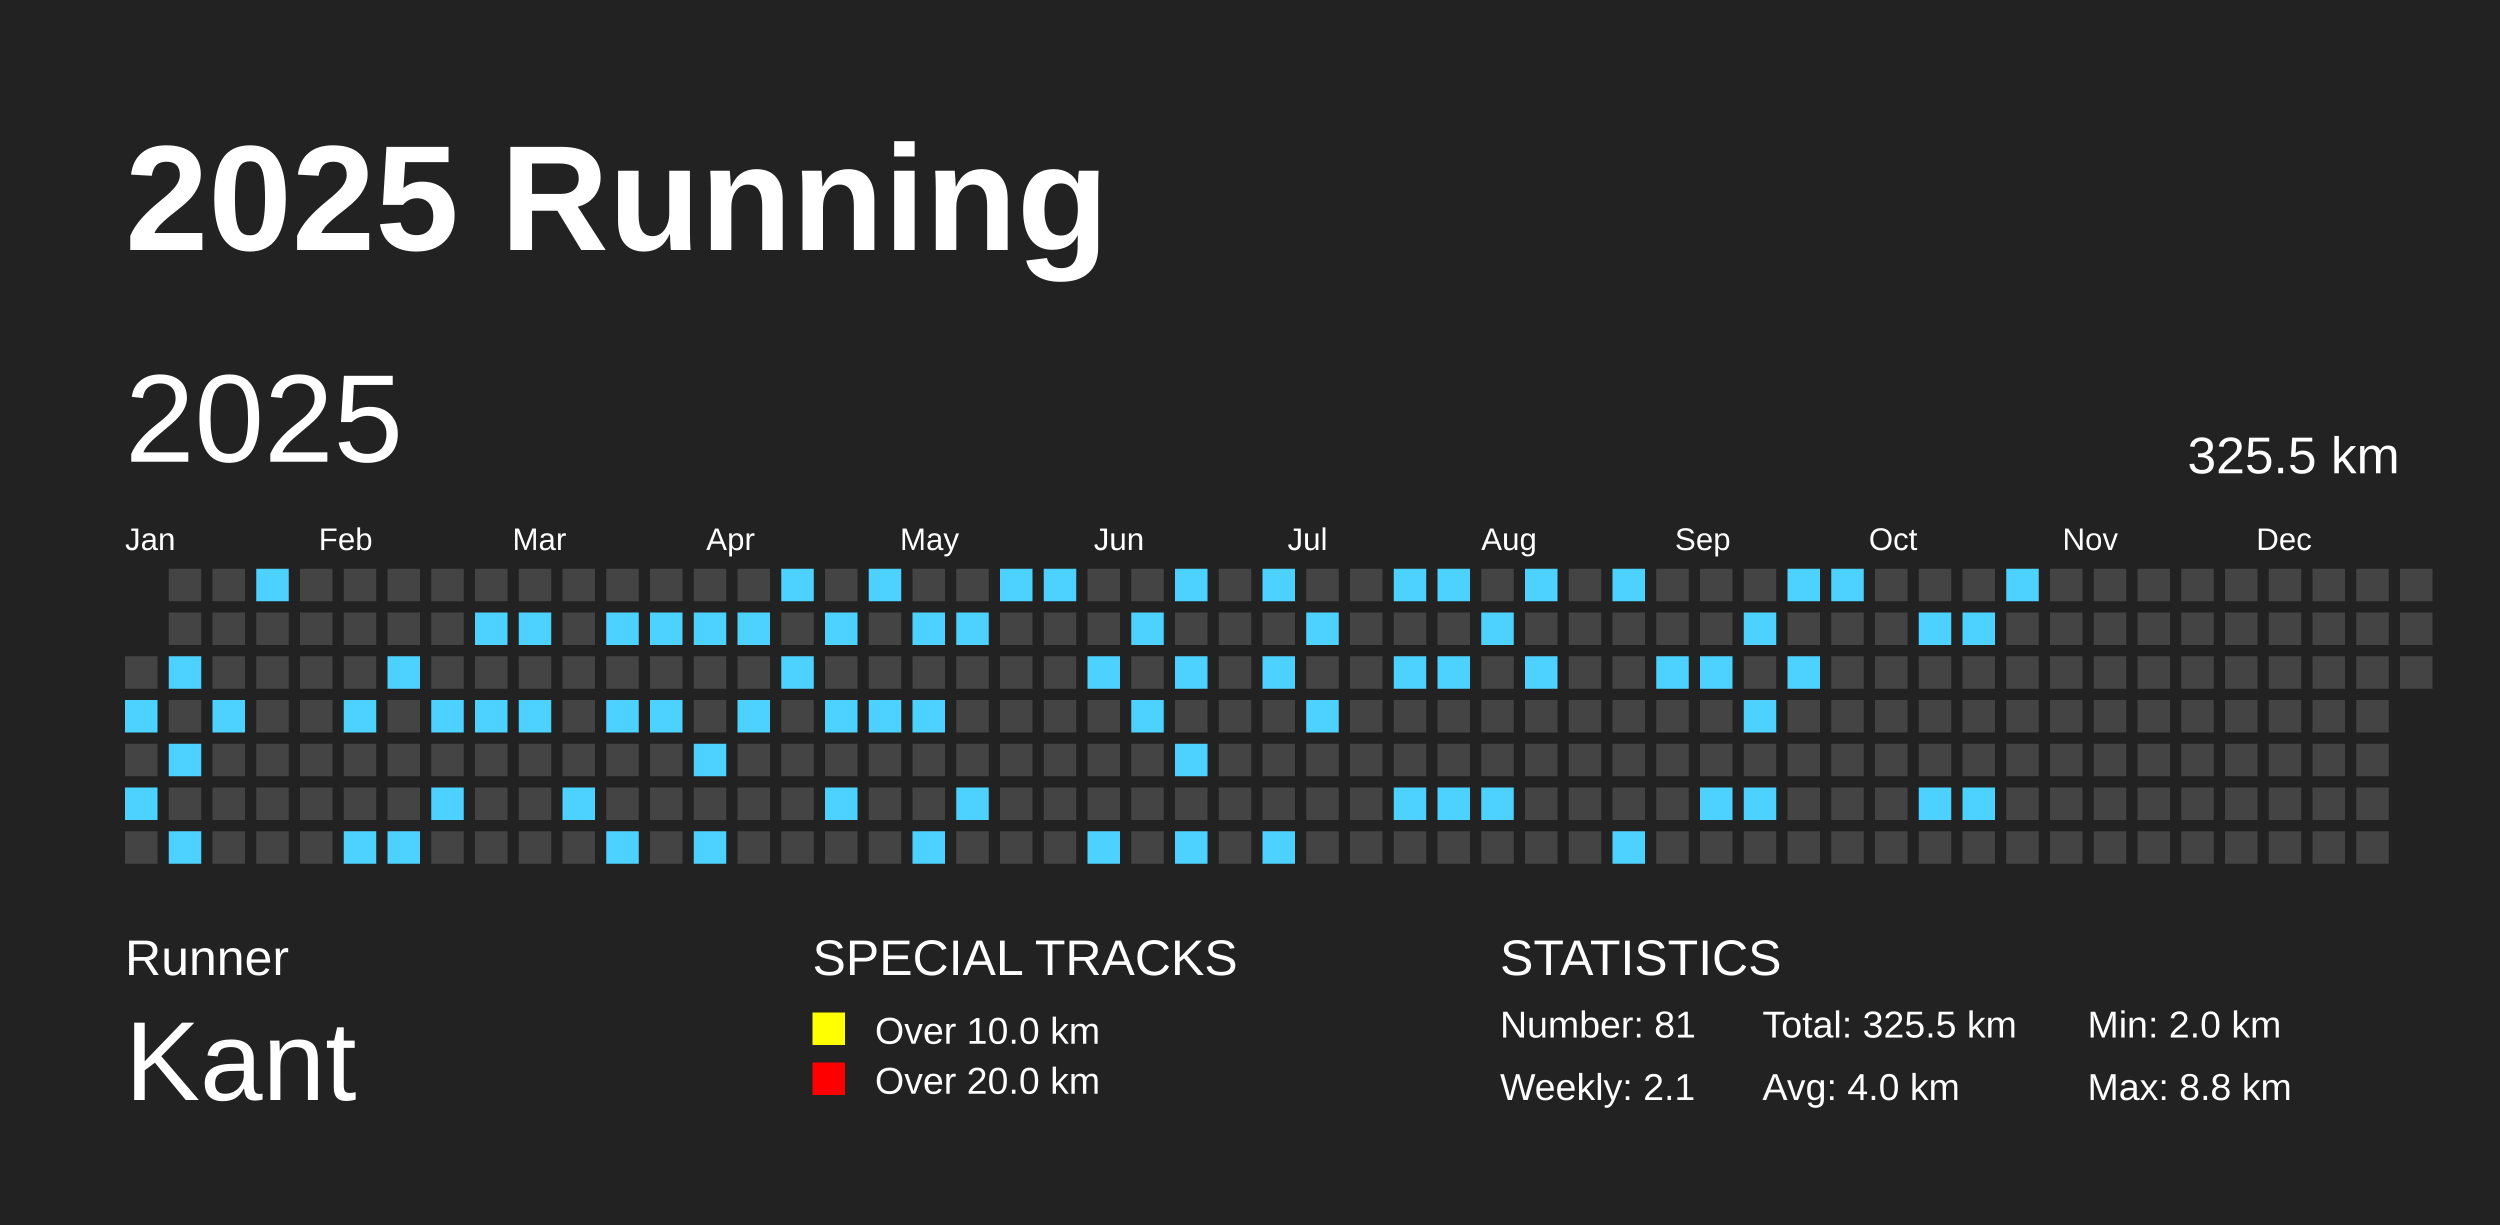
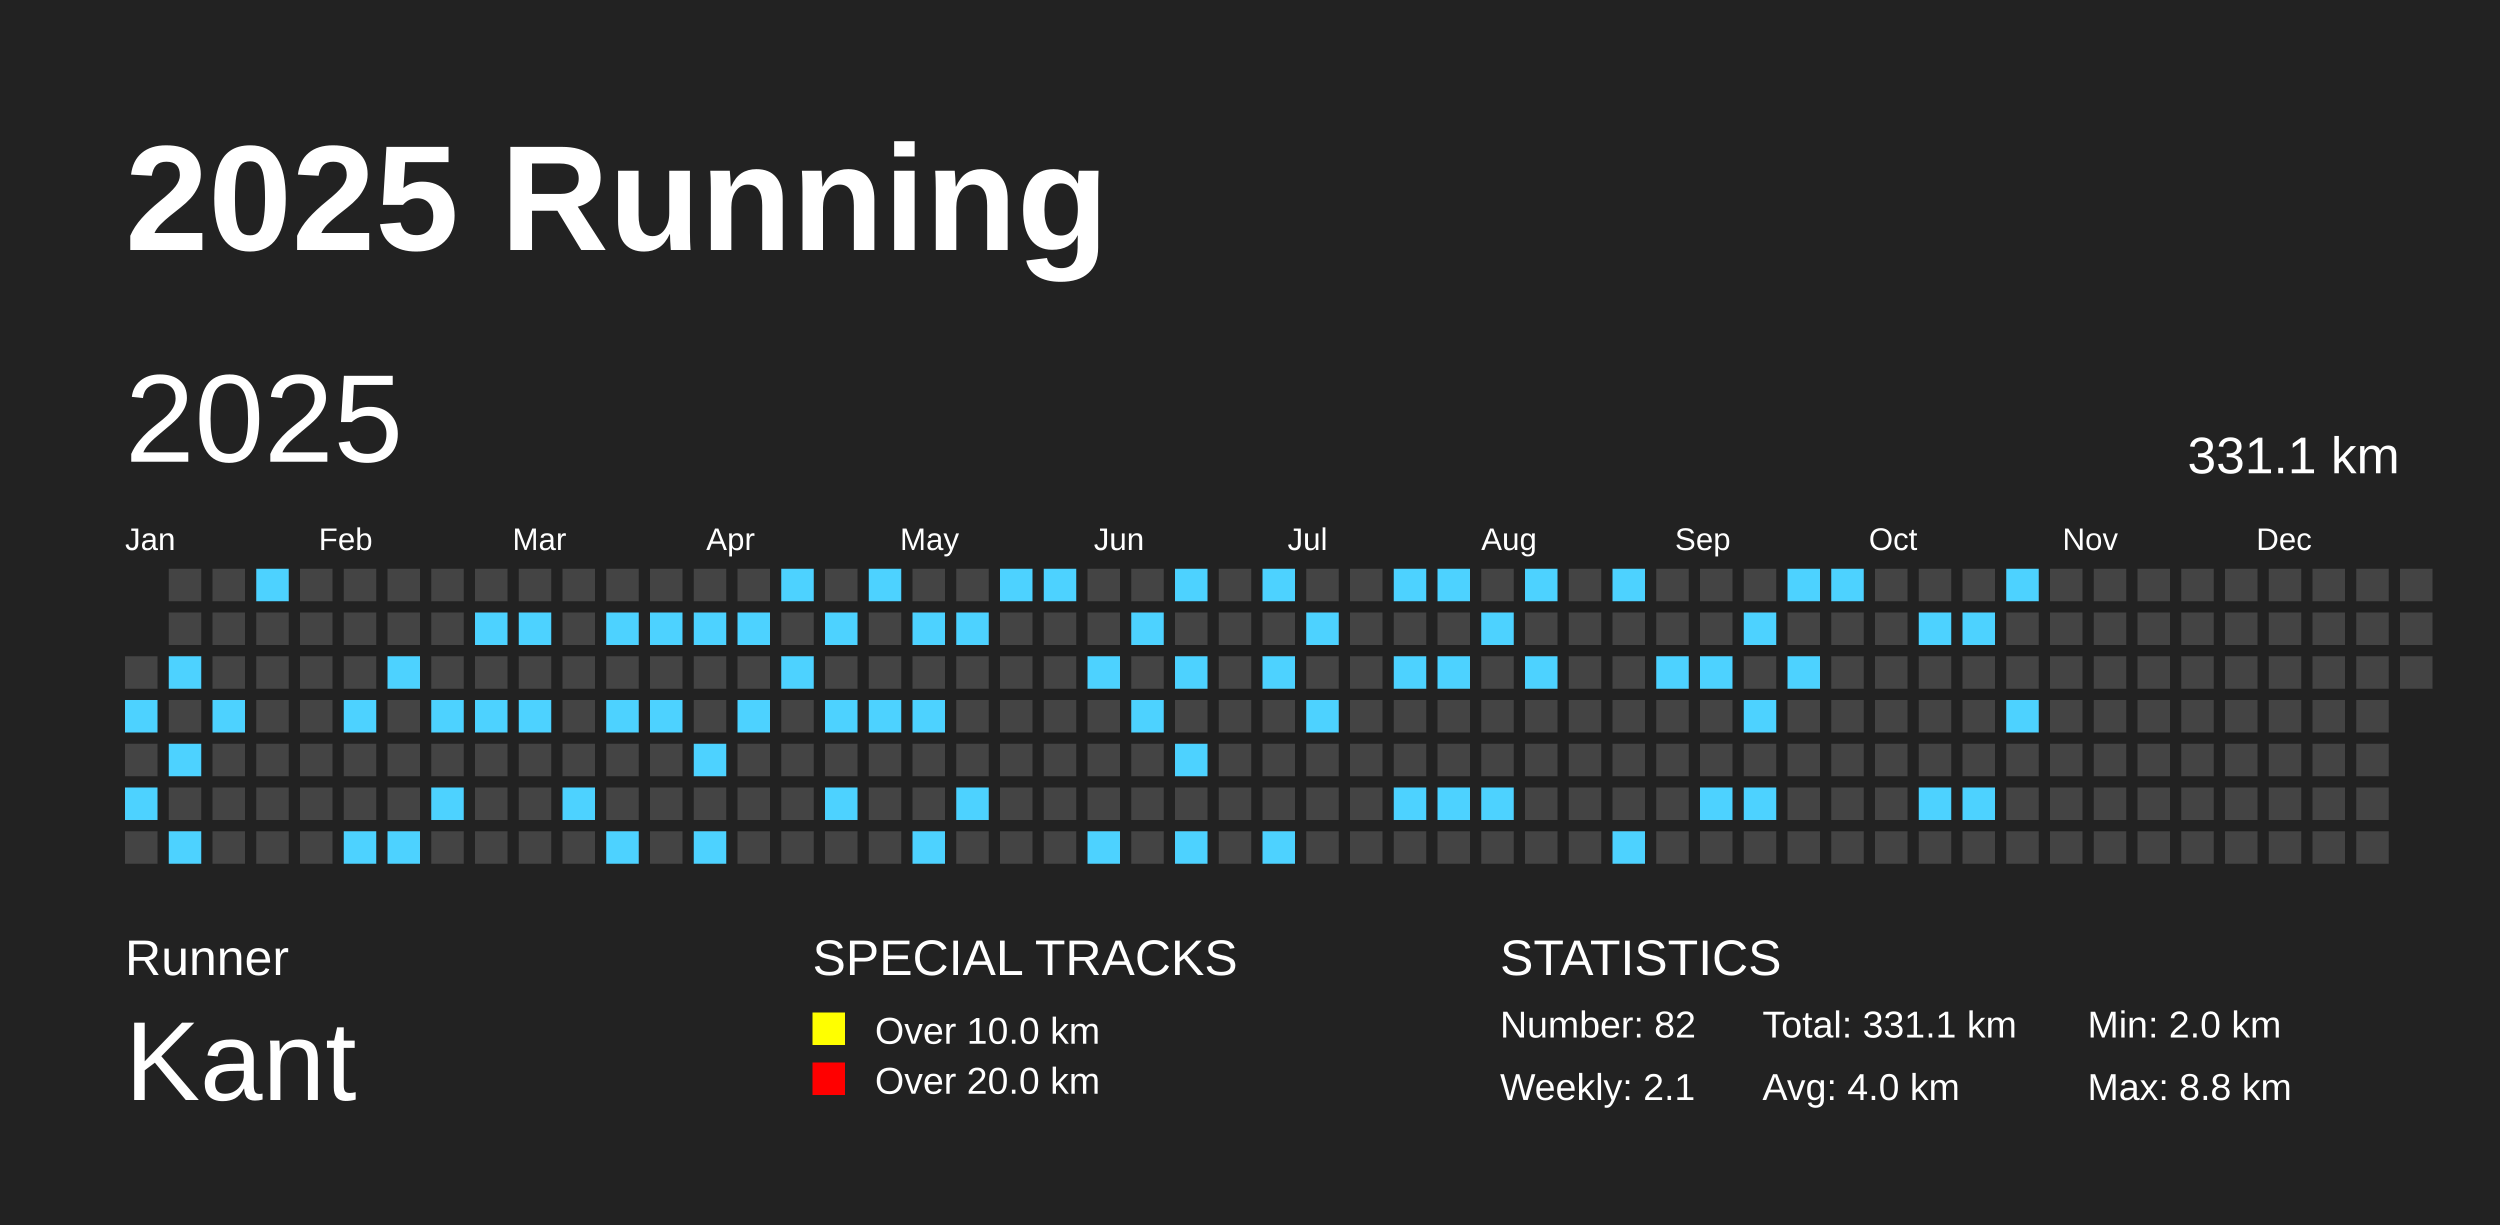
<svg xmlns="http://www.w3.org/2000/svg" baseProfile="full" height="98mm" version="1.1" viewBox="0,0,200,98" width="200mm">
  <defs />
  <rect fill="#222222" height="98" width="200" x="0" y="0" />
  <text fill="#FFFFFF" style="font-size:12px; font-family:Arial; font-weight:bold;" x="10" y="20">2025 Running</text>
  <text fill="#FFFFFF" style="font-size:4px; font-family:Arial" x="10" y="78">Runner</text>
  <text fill="#FFFFFF" style="font-size:9px; font-family:Arial" x="10" y="88">Kant</text>
  <text fill="#FFFFFF" style="font-size:4px; font-family:Arial" x="65" y="78">SPECIAL TRACKS</text>
  <rect fill="yellow" height="2.6" width="2.6" x="65" y="81" />
  <text fill="#FFFFFF" style="font-size:3px; font-family:Arial" x="70" y="83.5">Over 10.0 km</text>
  <rect fill="red" height="2.6" width="2.6" x="65" y="85" />
  <text fill="#FFFFFF" style="font-size:3px; font-family:Arial" x="70" y="87.5">Over 20.0 km</text>
  <text fill="#FFFFFF" style="font-size:4px; font-family:Arial" x="120" y="78">STATISTICS</text>
-   <text fill="#FFFFFF" style="font-size:3px; font-family:Arial" x="120" y="83">Number: 81</text>
+   <text fill="#FFFFFF" style="font-size:3px; font-family:Arial" x="120" y="83">Number: 82</text>
  <text fill="#FFFFFF" style="font-size:3px; font-family:Arial" x="120" y="88">Weekly: 2.1</text>
-   <text fill="#FFFFFF" style="font-size:3px; font-family:Arial" x="141" y="83">Total: 325.5 km</text>
+   <text fill="#FFFFFF" style="font-size:3px; font-family:Arial" x="141" y="83">Total: 331.1 km</text>
  <text fill="#FFFFFF" style="font-size:3px; font-family:Arial" x="141" y="88">Avg: 4.0 km</text>
  <text fill="#FFFFFF" style="font-size:3px; font-family:Arial" x="167" y="83">Min: 2.0 km</text>
  <text fill="#FFFFFF" style="font-size:3px; font-family:Arial" x="167" y="88">Max: 8.8 km</text>
  <text dominant-baseline="hanging" fill="#FFFFFF" style="font-size:10.0px; font-family:Arial;" x="10" y="30">2025</text>
-   <text dominant-baseline="hanging" fill="#FFFFFF" style="font-size:4.125px; font-family:Arial;" x="175" y="35">325.5 km</text>
+   <text dominant-baseline="hanging" fill="#FFFFFF" style="font-size:4.125px; font-family:Arial;" x="175" y="35">331.1 km</text>
  <text fill="#FFFFFF" style="font-size:2.5px; font-family:Arial" x="10.0" y="44">Jan</text>
  <text fill="#FFFFFF" style="font-size:2.5px; font-family:Arial" x="25.5" y="44">Feb</text>
  <text fill="#FFFFFF" style="font-size:2.5px; font-family:Arial" x="41.0" y="44">Mar</text>
  <text fill="#FFFFFF" style="font-size:2.5px; font-family:Arial" x="56.5" y="44">Apr</text>
  <text fill="#FFFFFF" style="font-size:2.5px; font-family:Arial" x="72.0" y="44">May</text>
  <text fill="#FFFFFF" style="font-size:2.5px; font-family:Arial" x="87.5" y="44">Jun</text>
  <text fill="#FFFFFF" style="font-size:2.5px; font-family:Arial" x="103.0" y="44">Jul</text>
  <text fill="#FFFFFF" style="font-size:2.5px; font-family:Arial" x="118.5" y="44">Aug</text>
  <text fill="#FFFFFF" style="font-size:2.5px; font-family:Arial" x="134.0" y="44">Sep</text>
  <text fill="#FFFFFF" style="font-size:2.5px; font-family:Arial" x="149.5" y="44">Oct</text>
  <text fill="#FFFFFF" style="font-size:2.5px; font-family:Arial" x="165.0" y="44">Nov</text>
  <text fill="#FFFFFF" style="font-size:2.5px; font-family:Arial" x="180.5" y="44">Dec</text>
  <rect fill="#444444" height="2.6" width="2.6" x="10.0" y="52.5" />
  <rect fill="#4DD2FF" height="2.6" width="2.6" x="10.0" y="56.0" />
  <rect fill="#444444" height="2.6" width="2.6" x="10.0" y="59.5" />
  <rect fill="#4DD2FF" height="2.6" width="2.6" x="10.0" y="63.0" />
  <rect fill="#444444" height="2.6" width="2.6" x="10.0" y="66.5" />
  <rect fill="#444444" height="2.6" width="2.6" x="13.5" y="45.5" />
  <rect fill="#444444" height="2.6" width="2.6" x="13.5" y="49.0" />
  <rect fill="#4DD2FF" height="2.6" width="2.6" x="13.5" y="52.5" />
  <rect fill="#444444" height="2.6" width="2.6" x="13.5" y="56.0" />
  <rect fill="#4DD2FF" height="2.6" width="2.6" x="13.5" y="59.5" />
  <rect fill="#444444" height="2.6" width="2.6" x="13.5" y="63.0" />
  <rect fill="#4DD2FF" height="2.6" width="2.6" x="13.5" y="66.5" />
  <rect fill="#444444" height="2.6" width="2.6" x="17.0" y="45.5" />
  <rect fill="#444444" height="2.6" width="2.6" x="17.0" y="49.0" />
  <rect fill="#444444" height="2.6" width="2.6" x="17.0" y="52.5" />
  <rect fill="#4DD2FF" height="2.6" width="2.6" x="17.0" y="56.0" />
  <rect fill="#444444" height="2.6" width="2.6" x="17.0" y="59.5" />
  <rect fill="#444444" height="2.6" width="2.6" x="17.0" y="63.0" />
  <rect fill="#444444" height="2.6" width="2.6" x="17.0" y="66.5" />
  <rect fill="#4DD2FF" height="2.6" width="2.6" x="20.5" y="45.5" />
  <rect fill="#444444" height="2.6" width="2.6" x="20.5" y="49.0" />
  <rect fill="#444444" height="2.6" width="2.6" x="20.5" y="52.5" />
  <rect fill="#444444" height="2.6" width="2.6" x="20.5" y="56.0" />
  <rect fill="#444444" height="2.6" width="2.6" x="20.5" y="59.5" />
  <rect fill="#444444" height="2.6" width="2.6" x="20.5" y="63.0" />
  <rect fill="#444444" height="2.6" width="2.6" x="20.5" y="66.5" />
  <rect fill="#444444" height="2.6" width="2.6" x="24.0" y="45.5" />
  <rect fill="#444444" height="2.6" width="2.6" x="24.0" y="49.0" />
  <rect fill="#444444" height="2.6" width="2.6" x="24.0" y="52.5" />
  <rect fill="#444444" height="2.6" width="2.6" x="24.0" y="56.0" />
  <rect fill="#444444" height="2.6" width="2.6" x="24.0" y="59.5" />
  <rect fill="#444444" height="2.6" width="2.6" x="24.0" y="63.0" />
  <rect fill="#444444" height="2.6" width="2.6" x="24.0" y="66.5" />
  <rect fill="#444444" height="2.6" width="2.6" x="27.5" y="45.5" />
  <rect fill="#444444" height="2.6" width="2.6" x="27.5" y="49.0" />
  <rect fill="#444444" height="2.6" width="2.6" x="27.5" y="52.5" />
  <rect fill="#4DD2FF" height="2.6" width="2.6" x="27.5" y="56.0" />
  <rect fill="#444444" height="2.6" width="2.6" x="27.5" y="59.5" />
  <rect fill="#444444" height="2.6" width="2.6" x="27.5" y="63.0" />
  <rect fill="#4DD2FF" height="2.6" width="2.6" x="27.5" y="66.5" />
  <rect fill="#444444" height="2.6" width="2.6" x="31.0" y="45.5" />
  <rect fill="#444444" height="2.6" width="2.6" x="31.0" y="49.0" />
  <rect fill="#4DD2FF" height="2.6" width="2.6" x="31.0" y="52.5" />
  <rect fill="#444444" height="2.6" width="2.6" x="31.0" y="56.0" />
  <rect fill="#444444" height="2.6" width="2.6" x="31.0" y="59.5" />
  <rect fill="#444444" height="2.6" width="2.6" x="31.0" y="63.0" />
  <rect fill="#4DD2FF" height="2.6" width="2.6" x="31.0" y="66.5" />
  <rect fill="#444444" height="2.6" width="2.6" x="34.5" y="45.5" />
  <rect fill="#444444" height="2.6" width="2.6" x="34.5" y="49.0" />
  <rect fill="#444444" height="2.6" width="2.6" x="34.5" y="52.5" />
  <rect fill="#4DD2FF" height="2.6" width="2.6" x="34.5" y="56.0" />
  <rect fill="#444444" height="2.6" width="2.6" x="34.5" y="59.5" />
  <rect fill="#4DD2FF" height="2.6" width="2.6" x="34.5" y="63.0" />
  <rect fill="#444444" height="2.6" width="2.6" x="34.5" y="66.5" />
  <rect fill="#444444" height="2.6" width="2.6" x="38.0" y="45.5" />
  <rect fill="#4DD2FF" height="2.6" width="2.6" x="38.0" y="49.0" />
  <rect fill="#444444" height="2.6" width="2.6" x="38.0" y="52.5" />
  <rect fill="#4DD2FF" height="2.6" width="2.6" x="38.0" y="56.0" />
  <rect fill="#444444" height="2.6" width="2.6" x="38.0" y="59.5" />
  <rect fill="#444444" height="2.6" width="2.6" x="38.0" y="63.0" />
  <rect fill="#444444" height="2.6" width="2.6" x="38.0" y="66.5" />
  <rect fill="#444444" height="2.6" width="2.6" x="41.5" y="45.5" />
  <rect fill="#4DD2FF" height="2.6" width="2.6" x="41.5" y="49.0" />
  <rect fill="#444444" height="2.6" width="2.6" x="41.5" y="52.5" />
  <rect fill="#4DD2FF" height="2.6" width="2.6" x="41.5" y="56.0" />
  <rect fill="#444444" height="2.6" width="2.6" x="41.5" y="59.5" />
  <rect fill="#444444" height="2.6" width="2.6" x="41.5" y="63.0" />
  <rect fill="#444444" height="2.6" width="2.6" x="41.5" y="66.5" />
  <rect fill="#444444" height="2.6" width="2.6" x="45.0" y="45.5" />
  <rect fill="#444444" height="2.6" width="2.6" x="45.0" y="49.0" />
  <rect fill="#444444" height="2.6" width="2.6" x="45.0" y="52.5" />
  <rect fill="#444444" height="2.6" width="2.6" x="45.0" y="56.0" />
  <rect fill="#444444" height="2.6" width="2.6" x="45.0" y="59.5" />
  <rect fill="#4DD2FF" height="2.6" width="2.6" x="45.0" y="63.0" />
  <rect fill="#444444" height="2.6" width="2.6" x="45.0" y="66.5" />
  <rect fill="#444444" height="2.6" width="2.6" x="48.5" y="45.5" />
  <rect fill="#4DD2FF" height="2.6" width="2.6" x="48.5" y="49.0" />
  <rect fill="#444444" height="2.6" width="2.6" x="48.5" y="52.5" />
  <rect fill="#4DD2FF" height="2.6" width="2.6" x="48.5" y="56.0" />
  <rect fill="#444444" height="2.6" width="2.6" x="48.5" y="59.5" />
  <rect fill="#444444" height="2.6" width="2.6" x="48.5" y="63.0" />
  <rect fill="#4DD2FF" height="2.6" width="2.6" x="48.5" y="66.5" />
  <rect fill="#444444" height="2.6" width="2.6" x="52.0" y="45.5" />
  <rect fill="#4DD2FF" height="2.6" width="2.6" x="52.0" y="49.0" />
  <rect fill="#444444" height="2.6" width="2.6" x="52.0" y="52.5" />
  <rect fill="#4DD2FF" height="2.6" width="2.6" x="52.0" y="56.0" />
  <rect fill="#444444" height="2.6" width="2.6" x="52.0" y="59.5" />
  <rect fill="#444444" height="2.6" width="2.6" x="52.0" y="63.0" />
  <rect fill="#444444" height="2.6" width="2.6" x="52.0" y="66.5" />
  <rect fill="#444444" height="2.6" width="2.6" x="55.5" y="45.5" />
  <rect fill="#4DD2FF" height="2.6" width="2.6" x="55.5" y="49.0" />
  <rect fill="#444444" height="2.6" width="2.6" x="55.5" y="52.5" />
  <rect fill="#444444" height="2.6" width="2.6" x="55.5" y="56.0" />
  <rect fill="#4DD2FF" height="2.6" width="2.6" x="55.5" y="59.5" />
  <rect fill="#444444" height="2.6" width="2.6" x="55.5" y="63.0" />
  <rect fill="#4DD2FF" height="2.6" width="2.6" x="55.5" y="66.5" />
  <rect fill="#444444" height="2.6" width="2.6" x="59.0" y="45.5" />
  <rect fill="#4DD2FF" height="2.6" width="2.6" x="59.0" y="49.0" />
  <rect fill="#444444" height="2.6" width="2.6" x="59.0" y="52.5" />
  <rect fill="#4DD2FF" height="2.6" width="2.6" x="59.0" y="56.0" />
  <rect fill="#444444" height="2.6" width="2.6" x="59.0" y="59.5" />
  <rect fill="#444444" height="2.6" width="2.6" x="59.0" y="63.0" />
  <rect fill="#444444" height="2.6" width="2.6" x="59.0" y="66.5" />
  <rect fill="#4DD2FF" height="2.6" width="2.6" x="62.5" y="45.5" />
  <rect fill="#444444" height="2.6" width="2.6" x="62.5" y="49.0" />
  <rect fill="#4DD2FF" height="2.6" width="2.6" x="62.5" y="52.5" />
  <rect fill="#444444" height="2.6" width="2.6" x="62.5" y="56.0" />
  <rect fill="#444444" height="2.6" width="2.6" x="62.5" y="59.5" />
  <rect fill="#444444" height="2.6" width="2.6" x="62.5" y="63.0" />
  <rect fill="#444444" height="2.6" width="2.6" x="62.5" y="66.5" />
  <rect fill="#444444" height="2.6" width="2.6" x="66.0" y="45.5" />
  <rect fill="#4DD2FF" height="2.6" width="2.6" x="66.0" y="49.0" />
  <rect fill="#444444" height="2.6" width="2.6" x="66.0" y="52.5" />
  <rect fill="#4DD2FF" height="2.6" width="2.6" x="66.0" y="56.0" />
  <rect fill="#444444" height="2.6" width="2.6" x="66.0" y="59.5" />
  <rect fill="#4DD2FF" height="2.6" width="2.6" x="66.0" y="63.0" />
  <rect fill="#444444" height="2.6" width="2.6" x="66.0" y="66.5" />
  <rect fill="#4DD2FF" height="2.6" width="2.6" x="69.5" y="45.5" />
  <rect fill="#444444" height="2.6" width="2.6" x="69.5" y="49.0" />
  <rect fill="#444444" height="2.6" width="2.6" x="69.5" y="52.5" />
  <rect fill="#4DD2FF" height="2.6" width="2.6" x="69.5" y="56.0" />
  <rect fill="#444444" height="2.6" width="2.6" x="69.5" y="59.5" />
  <rect fill="#444444" height="2.6" width="2.6" x="69.5" y="63.0" />
  <rect fill="#444444" height="2.6" width="2.6" x="69.5" y="66.5" />
  <rect fill="#444444" height="2.6" width="2.6" x="73.0" y="45.5" />
  <rect fill="#4DD2FF" height="2.6" width="2.6" x="73.0" y="49.0" />
  <rect fill="#444444" height="2.6" width="2.6" x="73.0" y="52.5" />
  <rect fill="#4DD2FF" height="2.6" width="2.6" x="73.0" y="56.0" />
  <rect fill="#444444" height="2.6" width="2.6" x="73.0" y="59.5" />
  <rect fill="#444444" height="2.6" width="2.6" x="73.0" y="63.0" />
  <rect fill="#4DD2FF" height="2.6" width="2.6" x="73.0" y="66.5" />
  <rect fill="#444444" height="2.6" width="2.6" x="76.5" y="45.5" />
  <rect fill="#4DD2FF" height="2.6" width="2.6" x="76.5" y="49.0" />
  <rect fill="#444444" height="2.6" width="2.6" x="76.5" y="52.5" />
  <rect fill="#444444" height="2.6" width="2.6" x="76.5" y="56.0" />
  <rect fill="#444444" height="2.6" width="2.6" x="76.5" y="59.5" />
  <rect fill="#4DD2FF" height="2.6" width="2.6" x="76.5" y="63.0" />
  <rect fill="#444444" height="2.6" width="2.6" x="76.5" y="66.5" />
  <rect fill="#4DD2FF" height="2.6" width="2.6" x="80.0" y="45.5" />
  <rect fill="#444444" height="2.6" width="2.6" x="80.0" y="49.0" />
  <rect fill="#444444" height="2.6" width="2.6" x="80.0" y="52.5" />
  <rect fill="#444444" height="2.6" width="2.6" x="80.0" y="56.0" />
  <rect fill="#444444" height="2.6" width="2.6" x="80.0" y="59.5" />
  <rect fill="#444444" height="2.6" width="2.6" x="80.0" y="63.0" />
  <rect fill="#444444" height="2.6" width="2.6" x="80.0" y="66.5" />
  <rect fill="#4DD2FF" height="2.6" width="2.6" x="83.5" y="45.5" />
  <rect fill="#444444" height="2.6" width="2.6" x="83.5" y="49.0" />
  <rect fill="#444444" height="2.6" width="2.6" x="83.5" y="52.5" />
  <rect fill="#444444" height="2.6" width="2.6" x="83.5" y="56.0" />
  <rect fill="#444444" height="2.6" width="2.6" x="83.5" y="59.5" />
  <rect fill="#444444" height="2.6" width="2.6" x="83.5" y="63.0" />
  <rect fill="#444444" height="2.6" width="2.6" x="83.5" y="66.5" />
  <rect fill="#444444" height="2.6" width="2.6" x="87.0" y="45.5" />
  <rect fill="#444444" height="2.6" width="2.6" x="87.0" y="49.0" />
  <rect fill="#4DD2FF" height="2.6" width="2.6" x="87.0" y="52.5" />
  <rect fill="#444444" height="2.6" width="2.6" x="87.0" y="56.0" />
  <rect fill="#444444" height="2.6" width="2.6" x="87.0" y="59.5" />
  <rect fill="#444444" height="2.6" width="2.6" x="87.0" y="63.0" />
  <rect fill="#4DD2FF" height="2.6" width="2.6" x="87.0" y="66.5" />
  <rect fill="#444444" height="2.6" width="2.6" x="90.5" y="45.5" />
  <rect fill="#4DD2FF" height="2.6" width="2.6" x="90.5" y="49.0" />
  <rect fill="#444444" height="2.6" width="2.6" x="90.5" y="52.5" />
  <rect fill="#4DD2FF" height="2.6" width="2.6" x="90.5" y="56.0" />
  <rect fill="#444444" height="2.6" width="2.6" x="90.5" y="59.5" />
  <rect fill="#444444" height="2.6" width="2.6" x="90.5" y="63.0" />
  <rect fill="#444444" height="2.6" width="2.6" x="90.5" y="66.5" />
  <rect fill="#4DD2FF" height="2.6" width="2.6" x="94.0" y="45.5" />
  <rect fill="#444444" height="2.6" width="2.6" x="94.0" y="49.0" />
  <rect fill="#4DD2FF" height="2.6" width="2.6" x="94.0" y="52.5" />
  <rect fill="#444444" height="2.6" width="2.6" x="94.0" y="56.0" />
  <rect fill="#4DD2FF" height="2.6" width="2.6" x="94.0" y="59.5" />
  <rect fill="#444444" height="2.6" width="2.6" x="94.0" y="63.0" />
  <rect fill="#4DD2FF" height="2.6" width="2.6" x="94.0" y="66.5" />
  <rect fill="#444444" height="2.6" width="2.6" x="97.5" y="45.5" />
  <rect fill="#444444" height="2.6" width="2.6" x="97.5" y="49.0" />
  <rect fill="#444444" height="2.6" width="2.6" x="97.5" y="52.5" />
  <rect fill="#444444" height="2.6" width="2.6" x="97.5" y="56.0" />
  <rect fill="#444444" height="2.6" width="2.6" x="97.5" y="59.5" />
  <rect fill="#444444" height="2.6" width="2.6" x="97.5" y="63.0" />
  <rect fill="#444444" height="2.6" width="2.6" x="97.5" y="66.5" />
  <rect fill="#4DD2FF" height="2.6" width="2.6" x="101.0" y="45.5" />
  <rect fill="#444444" height="2.6" width="2.6" x="101.0" y="49.0" />
  <rect fill="#4DD2FF" height="2.6" width="2.6" x="101.0" y="52.5" />
  <rect fill="#444444" height="2.6" width="2.6" x="101.0" y="56.0" />
  <rect fill="#444444" height="2.6" width="2.6" x="101.0" y="59.5" />
  <rect fill="#444444" height="2.6" width="2.6" x="101.0" y="63.0" />
  <rect fill="#4DD2FF" height="2.6" width="2.6" x="101.0" y="66.5" />
  <rect fill="#444444" height="2.6" width="2.6" x="104.5" y="45.5" />
  <rect fill="#4DD2FF" height="2.6" width="2.6" x="104.5" y="49.0" />
  <rect fill="#444444" height="2.6" width="2.6" x="104.5" y="52.5" />
  <rect fill="#4DD2FF" height="2.6" width="2.6" x="104.5" y="56.0" />
  <rect fill="#444444" height="2.6" width="2.6" x="104.5" y="59.5" />
  <rect fill="#444444" height="2.6" width="2.6" x="104.5" y="63.0" />
  <rect fill="#444444" height="2.6" width="2.6" x="104.5" y="66.5" />
  <rect fill="#444444" height="2.6" width="2.6" x="108.0" y="45.5" />
  <rect fill="#444444" height="2.6" width="2.6" x="108.0" y="49.0" />
  <rect fill="#444444" height="2.6" width="2.6" x="108.0" y="52.5" />
  <rect fill="#444444" height="2.6" width="2.6" x="108.0" y="56.0" />
  <rect fill="#444444" height="2.6" width="2.6" x="108.0" y="59.5" />
  <rect fill="#444444" height="2.6" width="2.6" x="108.0" y="63.0" />
  <rect fill="#444444" height="2.6" width="2.6" x="108.0" y="66.5" />
  <rect fill="#4DD2FF" height="2.6" width="2.6" x="111.5" y="45.5" />
  <rect fill="#444444" height="2.6" width="2.6" x="111.5" y="49.0" />
  <rect fill="#4DD2FF" height="2.6" width="2.6" x="111.5" y="52.5" />
  <rect fill="#444444" height="2.6" width="2.6" x="111.5" y="56.0" />
  <rect fill="#444444" height="2.6" width="2.6" x="111.5" y="59.5" />
  <rect fill="#4DD2FF" height="2.6" width="2.6" x="111.5" y="63.0" />
  <rect fill="#444444" height="2.6" width="2.6" x="111.5" y="66.5" />
  <rect fill="#4DD2FF" height="2.6" width="2.6" x="115.0" y="45.5" />
  <rect fill="#444444" height="2.6" width="2.6" x="115.0" y="49.0" />
  <rect fill="#4DD2FF" height="2.6" width="2.6" x="115.0" y="52.5" />
  <rect fill="#444444" height="2.6" width="2.6" x="115.0" y="56.0" />
  <rect fill="#444444" height="2.6" width="2.6" x="115.0" y="59.5" />
  <rect fill="#4DD2FF" height="2.6" width="2.6" x="115.0" y="63.0" />
  <rect fill="#444444" height="2.6" width="2.6" x="115.0" y="66.5" />
  <rect fill="#444444" height="2.6" width="2.6" x="118.5" y="45.5" />
  <rect fill="#4DD2FF" height="2.6" width="2.6" x="118.5" y="49.0" />
  <rect fill="#444444" height="2.6" width="2.6" x="118.5" y="52.5" />
  <rect fill="#444444" height="2.6" width="2.6" x="118.5" y="56.0" />
  <rect fill="#444444" height="2.6" width="2.6" x="118.5" y="59.5" />
  <rect fill="#4DD2FF" height="2.6" width="2.6" x="118.5" y="63.0" />
  <rect fill="#444444" height="2.6" width="2.6" x="118.5" y="66.5" />
  <rect fill="#4DD2FF" height="2.6" width="2.6" x="122.0" y="45.5" />
  <rect fill="#444444" height="2.6" width="2.6" x="122.0" y="49.0" />
  <rect fill="#4DD2FF" height="2.6" width="2.6" x="122.0" y="52.5" />
  <rect fill="#444444" height="2.6" width="2.6" x="122.0" y="56.0" />
  <rect fill="#444444" height="2.6" width="2.6" x="122.0" y="59.5" />
  <rect fill="#444444" height="2.6" width="2.6" x="122.0" y="63.0" />
  <rect fill="#444444" height="2.6" width="2.6" x="122.0" y="66.5" />
  <rect fill="#444444" height="2.6" width="2.6" x="125.5" y="45.5" />
  <rect fill="#444444" height="2.6" width="2.6" x="125.5" y="49.0" />
  <rect fill="#444444" height="2.6" width="2.6" x="125.5" y="52.5" />
  <rect fill="#444444" height="2.6" width="2.6" x="125.5" y="56.0" />
  <rect fill="#444444" height="2.6" width="2.6" x="125.5" y="59.5" />
  <rect fill="#444444" height="2.6" width="2.6" x="125.5" y="63.0" />
  <rect fill="#444444" height="2.6" width="2.6" x="125.5" y="66.5" />
  <rect fill="#4DD2FF" height="2.6" width="2.6" x="129.0" y="45.5" />
  <rect fill="#444444" height="2.6" width="2.6" x="129.0" y="49.0" />
  <rect fill="#444444" height="2.6" width="2.6" x="129.0" y="52.5" />
  <rect fill="#444444" height="2.6" width="2.6" x="129.0" y="56.0" />
  <rect fill="#444444" height="2.6" width="2.6" x="129.0" y="59.5" />
  <rect fill="#444444" height="2.6" width="2.6" x="129.0" y="63.0" />
  <rect fill="#4DD2FF" height="2.6" width="2.6" x="129.0" y="66.5" />
  <rect fill="#444444" height="2.6" width="2.6" x="132.5" y="45.5" />
  <rect fill="#444444" height="2.6" width="2.6" x="132.5" y="49.0" />
  <rect fill="#4DD2FF" height="2.6" width="2.6" x="132.5" y="52.5" />
  <rect fill="#444444" height="2.6" width="2.6" x="132.5" y="56.0" />
  <rect fill="#444444" height="2.6" width="2.6" x="132.5" y="59.5" />
  <rect fill="#444444" height="2.6" width="2.6" x="132.5" y="63.0" />
  <rect fill="#444444" height="2.6" width="2.6" x="132.5" y="66.5" />
  <rect fill="#444444" height="2.6" width="2.6" x="136.0" y="45.5" />
  <rect fill="#444444" height="2.6" width="2.6" x="136.0" y="49.0" />
  <rect fill="#4DD2FF" height="2.6" width="2.6" x="136.0" y="52.5" />
  <rect fill="#444444" height="2.6" width="2.6" x="136.0" y="56.0" />
  <rect fill="#444444" height="2.6" width="2.6" x="136.0" y="59.5" />
  <rect fill="#4DD2FF" height="2.6" width="2.6" x="136.0" y="63.0" />
  <rect fill="#444444" height="2.6" width="2.6" x="136.0" y="66.5" />
  <rect fill="#444444" height="2.6" width="2.6" x="139.5" y="45.5" />
  <rect fill="#4DD2FF" height="2.6" width="2.6" x="139.5" y="49.0" />
  <rect fill="#444444" height="2.6" width="2.6" x="139.5" y="52.5" />
  <rect fill="#4DD2FF" height="2.6" width="2.6" x="139.5" y="56.0" />
  <rect fill="#444444" height="2.6" width="2.6" x="139.5" y="59.5" />
  <rect fill="#4DD2FF" height="2.6" width="2.6" x="139.5" y="63.0" />
  <rect fill="#444444" height="2.6" width="2.6" x="139.5" y="66.5" />
  <rect fill="#4DD2FF" height="2.6" width="2.6" x="143.0" y="45.5" />
  <rect fill="#444444" height="2.6" width="2.6" x="143.0" y="49.0" />
  <rect fill="#4DD2FF" height="2.6" width="2.6" x="143.0" y="52.5" />
  <rect fill="#444444" height="2.6" width="2.6" x="143.0" y="56.0" />
  <rect fill="#444444" height="2.6" width="2.6" x="143.0" y="59.5" />
  <rect fill="#444444" height="2.6" width="2.6" x="143.0" y="63.0" />
  <rect fill="#444444" height="2.6" width="2.6" x="143.0" y="66.5" />
  <rect fill="#4DD2FF" height="2.6" width="2.6" x="146.5" y="45.5" />
  <rect fill="#444444" height="2.6" width="2.6" x="146.5" y="49.0" />
  <rect fill="#444444" height="2.6" width="2.6" x="146.5" y="52.5" />
  <rect fill="#444444" height="2.6" width="2.6" x="146.5" y="56.0" />
  <rect fill="#444444" height="2.6" width="2.6" x="146.5" y="59.5" />
  <rect fill="#444444" height="2.6" width="2.6" x="146.5" y="63.0" />
  <rect fill="#444444" height="2.6" width="2.6" x="146.5" y="66.5" />
  <rect fill="#444444" height="2.6" width="2.6" x="150.0" y="45.5" />
  <rect fill="#444444" height="2.6" width="2.6" x="150.0" y="49.0" />
  <rect fill="#444444" height="2.6" width="2.6" x="150.0" y="52.5" />
  <rect fill="#444444" height="2.6" width="2.6" x="150.0" y="56.0" />
  <rect fill="#444444" height="2.6" width="2.6" x="150.0" y="59.5" />
  <rect fill="#444444" height="2.6" width="2.6" x="150.0" y="63.0" />
  <rect fill="#444444" height="2.6" width="2.6" x="150.0" y="66.5" />
  <rect fill="#444444" height="2.6" width="2.6" x="153.5" y="45.5" />
  <rect fill="#4DD2FF" height="2.6" width="2.6" x="153.5" y="49.0" />
  <rect fill="#444444" height="2.6" width="2.6" x="153.5" y="52.5" />
  <rect fill="#444444" height="2.6" width="2.6" x="153.5" y="56.0" />
  <rect fill="#444444" height="2.6" width="2.6" x="153.5" y="59.5" />
  <rect fill="#4DD2FF" height="2.6" width="2.6" x="153.5" y="63.0" />
  <rect fill="#444444" height="2.6" width="2.6" x="153.5" y="66.5" />
  <rect fill="#444444" height="2.6" width="2.6" x="157.0" y="45.5" />
  <rect fill="#4DD2FF" height="2.6" width="2.6" x="157.0" y="49.0" />
  <rect fill="#444444" height="2.6" width="2.6" x="157.0" y="52.5" />
  <rect fill="#444444" height="2.6" width="2.6" x="157.0" y="56.0" />
  <rect fill="#444444" height="2.6" width="2.6" x="157.0" y="59.5" />
  <rect fill="#4DD2FF" height="2.6" width="2.6" x="157.0" y="63.0" />
  <rect fill="#444444" height="2.6" width="2.6" x="157.0" y="66.5" />
  <rect fill="#4DD2FF" height="2.6" width="2.6" x="160.5" y="45.5" />
  <rect fill="#444444" height="2.6" width="2.6" x="160.5" y="49.0" />
  <rect fill="#444444" height="2.6" width="2.6" x="160.5" y="52.5" />
-   <rect fill="#444444" height="2.6" width="2.6" x="160.5" y="56.0" />
+   <rect fill="#4DD2FF" height="2.6" width="2.6" x="160.5" y="56.0" />
  <rect fill="#444444" height="2.6" width="2.6" x="160.5" y="59.5" />
  <rect fill="#444444" height="2.6" width="2.6" x="160.5" y="63.0" />
  <rect fill="#444444" height="2.6" width="2.6" x="160.5" y="66.5" />
  <rect fill="#444444" height="2.6" width="2.6" x="164.0" y="45.5" />
  <rect fill="#444444" height="2.6" width="2.6" x="164.0" y="49.0" />
  <rect fill="#444444" height="2.6" width="2.6" x="164.0" y="52.5" />
  <rect fill="#444444" height="2.6" width="2.6" x="164.0" y="56.0" />
  <rect fill="#444444" height="2.6" width="2.6" x="164.0" y="59.5" />
  <rect fill="#444444" height="2.6" width="2.6" x="164.0" y="63.0" />
  <rect fill="#444444" height="2.6" width="2.6" x="164.0" y="66.5" />
  <rect fill="#444444" height="2.6" width="2.6" x="167.5" y="45.5" />
  <rect fill="#444444" height="2.6" width="2.6" x="167.5" y="49.0" />
  <rect fill="#444444" height="2.6" width="2.6" x="167.5" y="52.5" />
  <rect fill="#444444" height="2.6" width="2.6" x="167.5" y="56.0" />
  <rect fill="#444444" height="2.6" width="2.6" x="167.5" y="59.5" />
  <rect fill="#444444" height="2.6" width="2.6" x="167.5" y="63.0" />
  <rect fill="#444444" height="2.6" width="2.6" x="167.5" y="66.5" />
  <rect fill="#444444" height="2.6" width="2.6" x="171.0" y="45.5" />
  <rect fill="#444444" height="2.6" width="2.6" x="171.0" y="49.0" />
  <rect fill="#444444" height="2.6" width="2.6" x="171.0" y="52.5" />
  <rect fill="#444444" height="2.6" width="2.6" x="171.0" y="56.0" />
  <rect fill="#444444" height="2.6" width="2.6" x="171.0" y="59.5" />
  <rect fill="#444444" height="2.6" width="2.6" x="171.0" y="63.0" />
  <rect fill="#444444" height="2.6" width="2.6" x="171.0" y="66.5" />
  <rect fill="#444444" height="2.6" width="2.6" x="174.5" y="45.5" />
  <rect fill="#444444" height="2.6" width="2.6" x="174.5" y="49.0" />
  <rect fill="#444444" height="2.6" width="2.6" x="174.5" y="52.5" />
  <rect fill="#444444" height="2.6" width="2.6" x="174.5" y="56.0" />
  <rect fill="#444444" height="2.6" width="2.6" x="174.5" y="59.5" />
  <rect fill="#444444" height="2.6" width="2.6" x="174.5" y="63.0" />
  <rect fill="#444444" height="2.6" width="2.6" x="174.5" y="66.5" />
  <rect fill="#444444" height="2.6" width="2.6" x="178.0" y="45.5" />
  <rect fill="#444444" height="2.6" width="2.6" x="178.0" y="49.0" />
  <rect fill="#444444" height="2.6" width="2.6" x="178.0" y="52.5" />
  <rect fill="#444444" height="2.6" width="2.6" x="178.0" y="56.0" />
  <rect fill="#444444" height="2.6" width="2.6" x="178.0" y="59.5" />
  <rect fill="#444444" height="2.6" width="2.6" x="178.0" y="63.0" />
  <rect fill="#444444" height="2.6" width="2.6" x="178.0" y="66.5" />
  <rect fill="#444444" height="2.6" width="2.6" x="181.5" y="45.5" />
  <rect fill="#444444" height="2.6" width="2.6" x="181.5" y="49.0" />
  <rect fill="#444444" height="2.6" width="2.6" x="181.5" y="52.5" />
  <rect fill="#444444" height="2.6" width="2.6" x="181.5" y="56.0" />
  <rect fill="#444444" height="2.6" width="2.6" x="181.5" y="59.5" />
  <rect fill="#444444" height="2.6" width="2.6" x="181.5" y="63.0" />
  <rect fill="#444444" height="2.6" width="2.6" x="181.5" y="66.5" />
  <rect fill="#444444" height="2.6" width="2.6" x="185.0" y="45.5" />
  <rect fill="#444444" height="2.6" width="2.6" x="185.0" y="49.0" />
  <rect fill="#444444" height="2.6" width="2.6" x="185.0" y="52.5" />
  <rect fill="#444444" height="2.6" width="2.6" x="185.0" y="56.0" />
  <rect fill="#444444" height="2.6" width="2.6" x="185.0" y="59.5" />
  <rect fill="#444444" height="2.6" width="2.6" x="185.0" y="63.0" />
  <rect fill="#444444" height="2.6" width="2.6" x="185.0" y="66.5" />
  <rect fill="#444444" height="2.6" width="2.6" x="188.5" y="45.5" />
  <rect fill="#444444" height="2.6" width="2.6" x="188.5" y="49.0" />
  <rect fill="#444444" height="2.6" width="2.6" x="188.5" y="52.5" />
  <rect fill="#444444" height="2.6" width="2.6" x="188.5" y="56.0" />
  <rect fill="#444444" height="2.6" width="2.6" x="188.5" y="59.5" />
  <rect fill="#444444" height="2.6" width="2.6" x="188.5" y="63.0" />
  <rect fill="#444444" height="2.6" width="2.6" x="188.5" y="66.5" />
  <rect fill="#444444" height="2.6" width="2.6" x="192.0" y="45.5" />
  <rect fill="#444444" height="2.6" width="2.6" x="192.0" y="49.0" />
  <rect fill="#444444" height="2.6" width="2.6" x="192.0" y="52.5" />
</svg>
